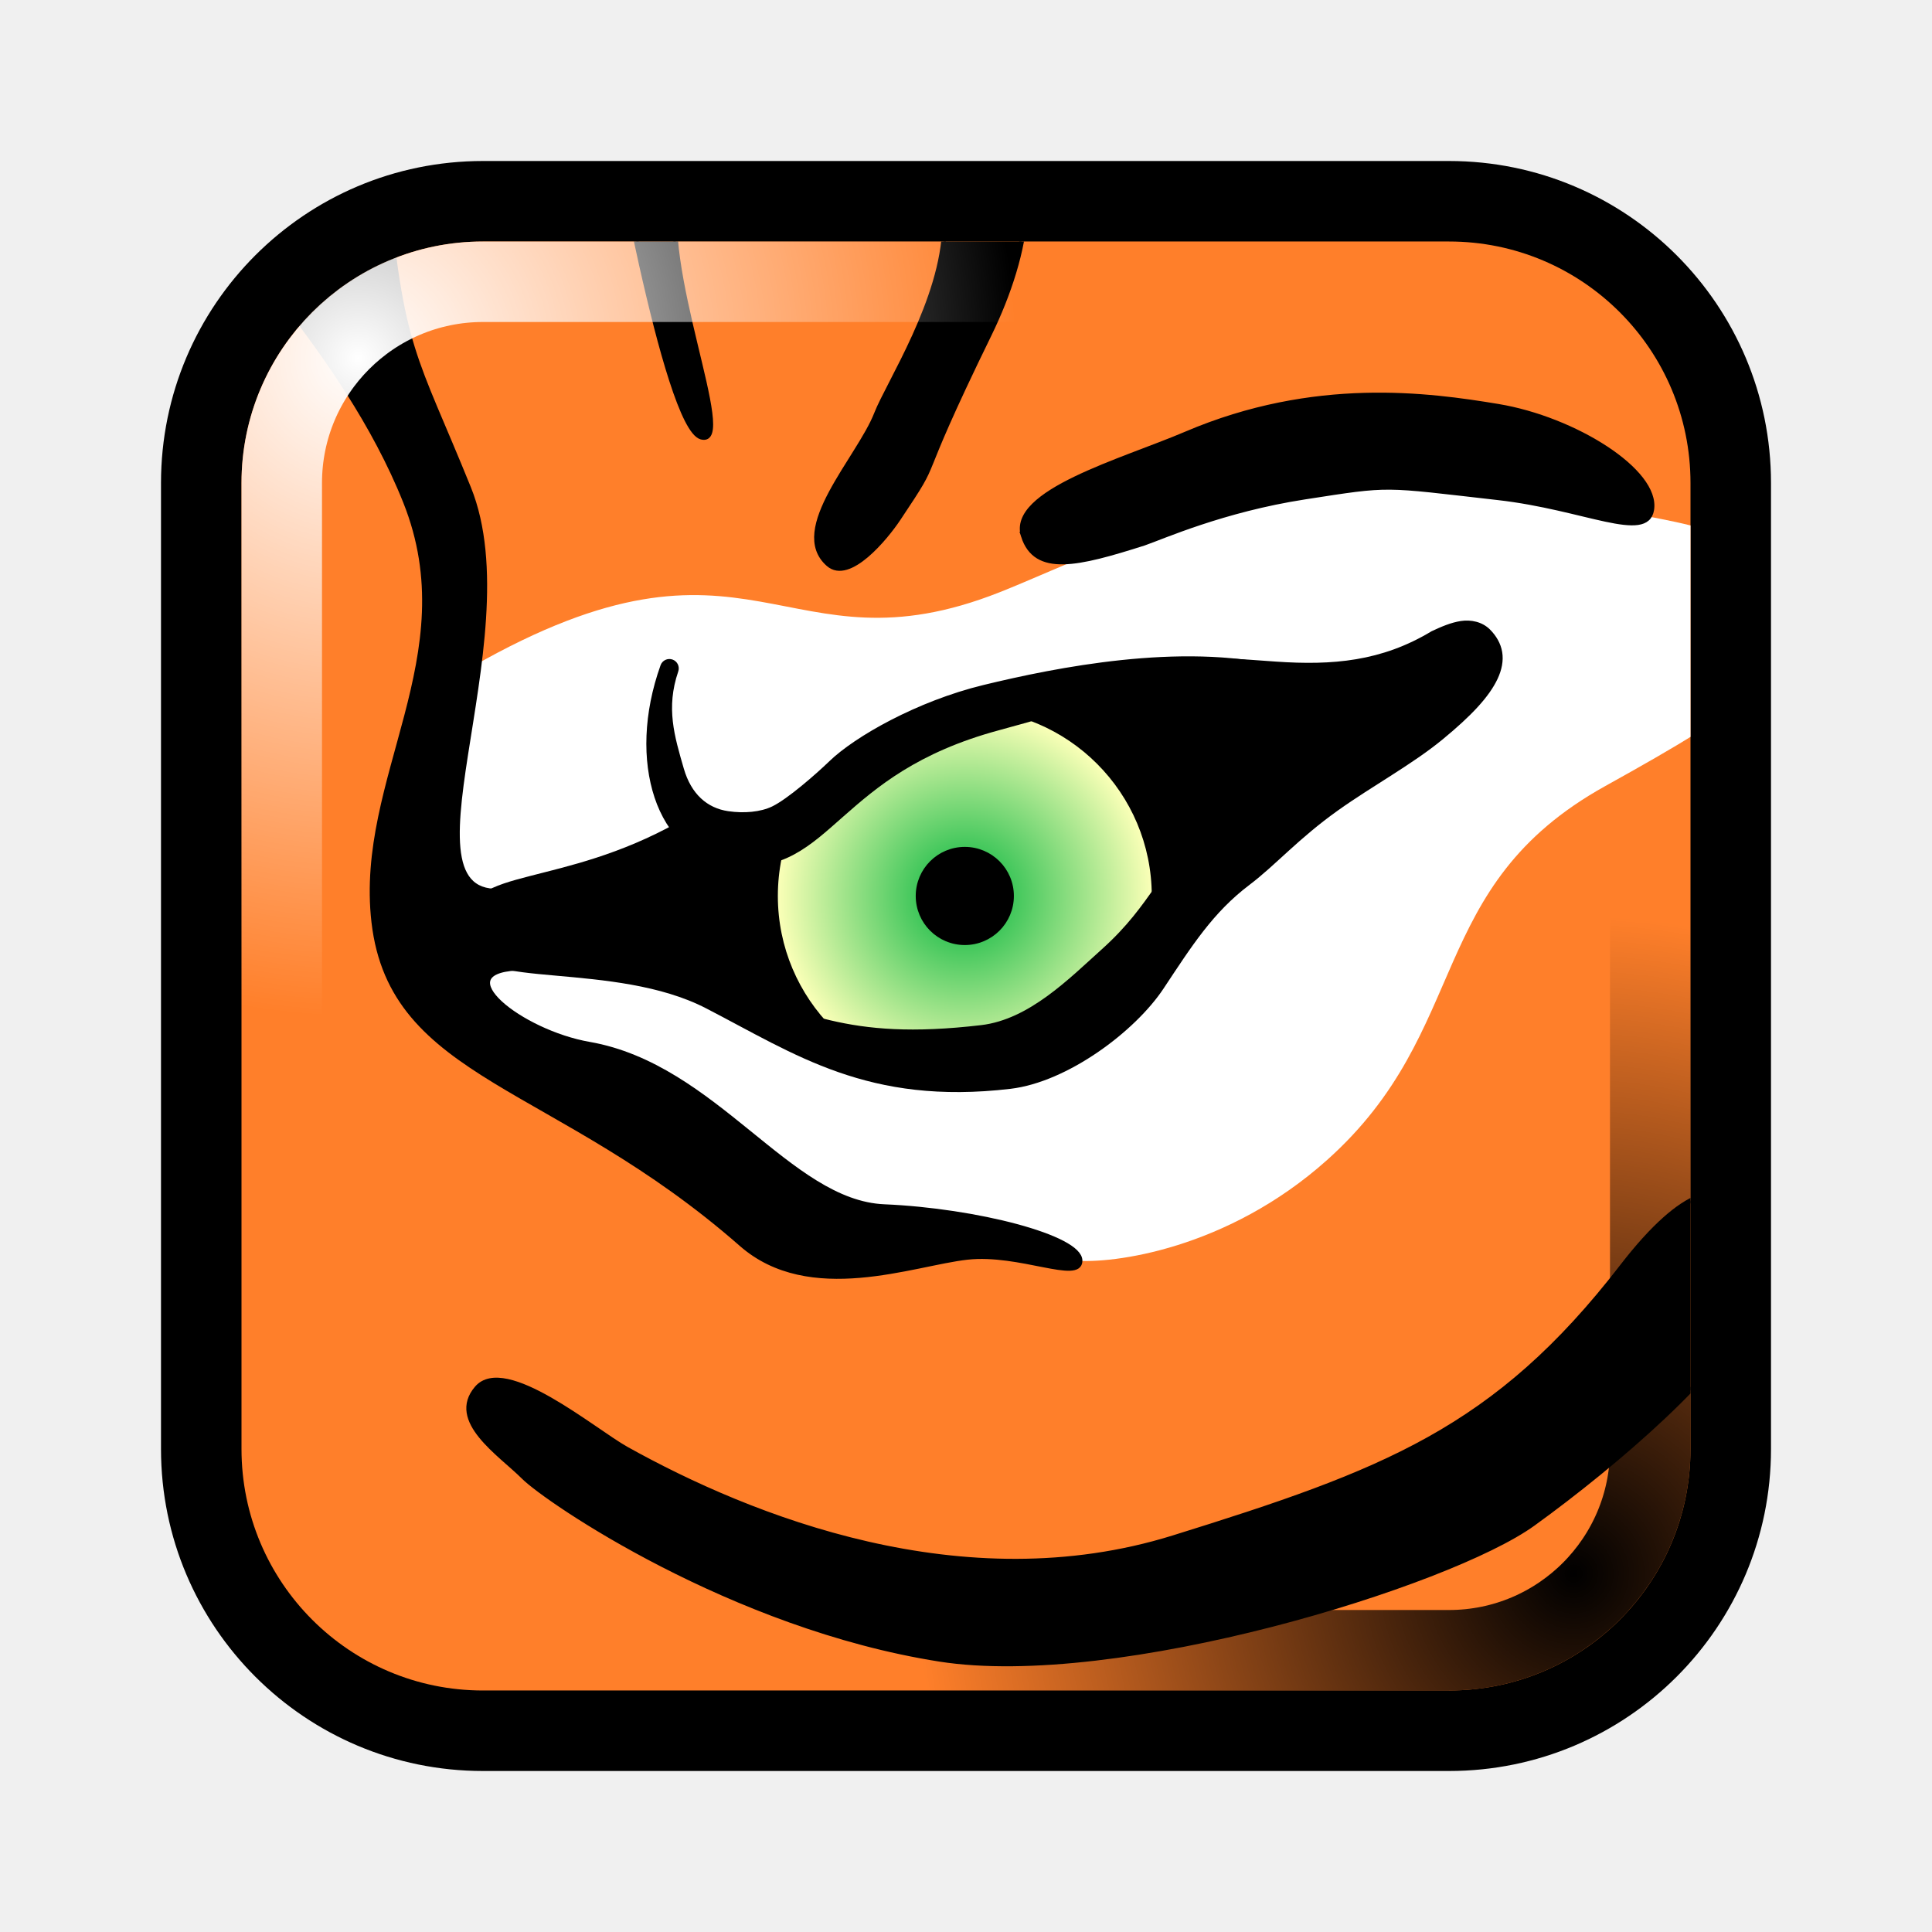
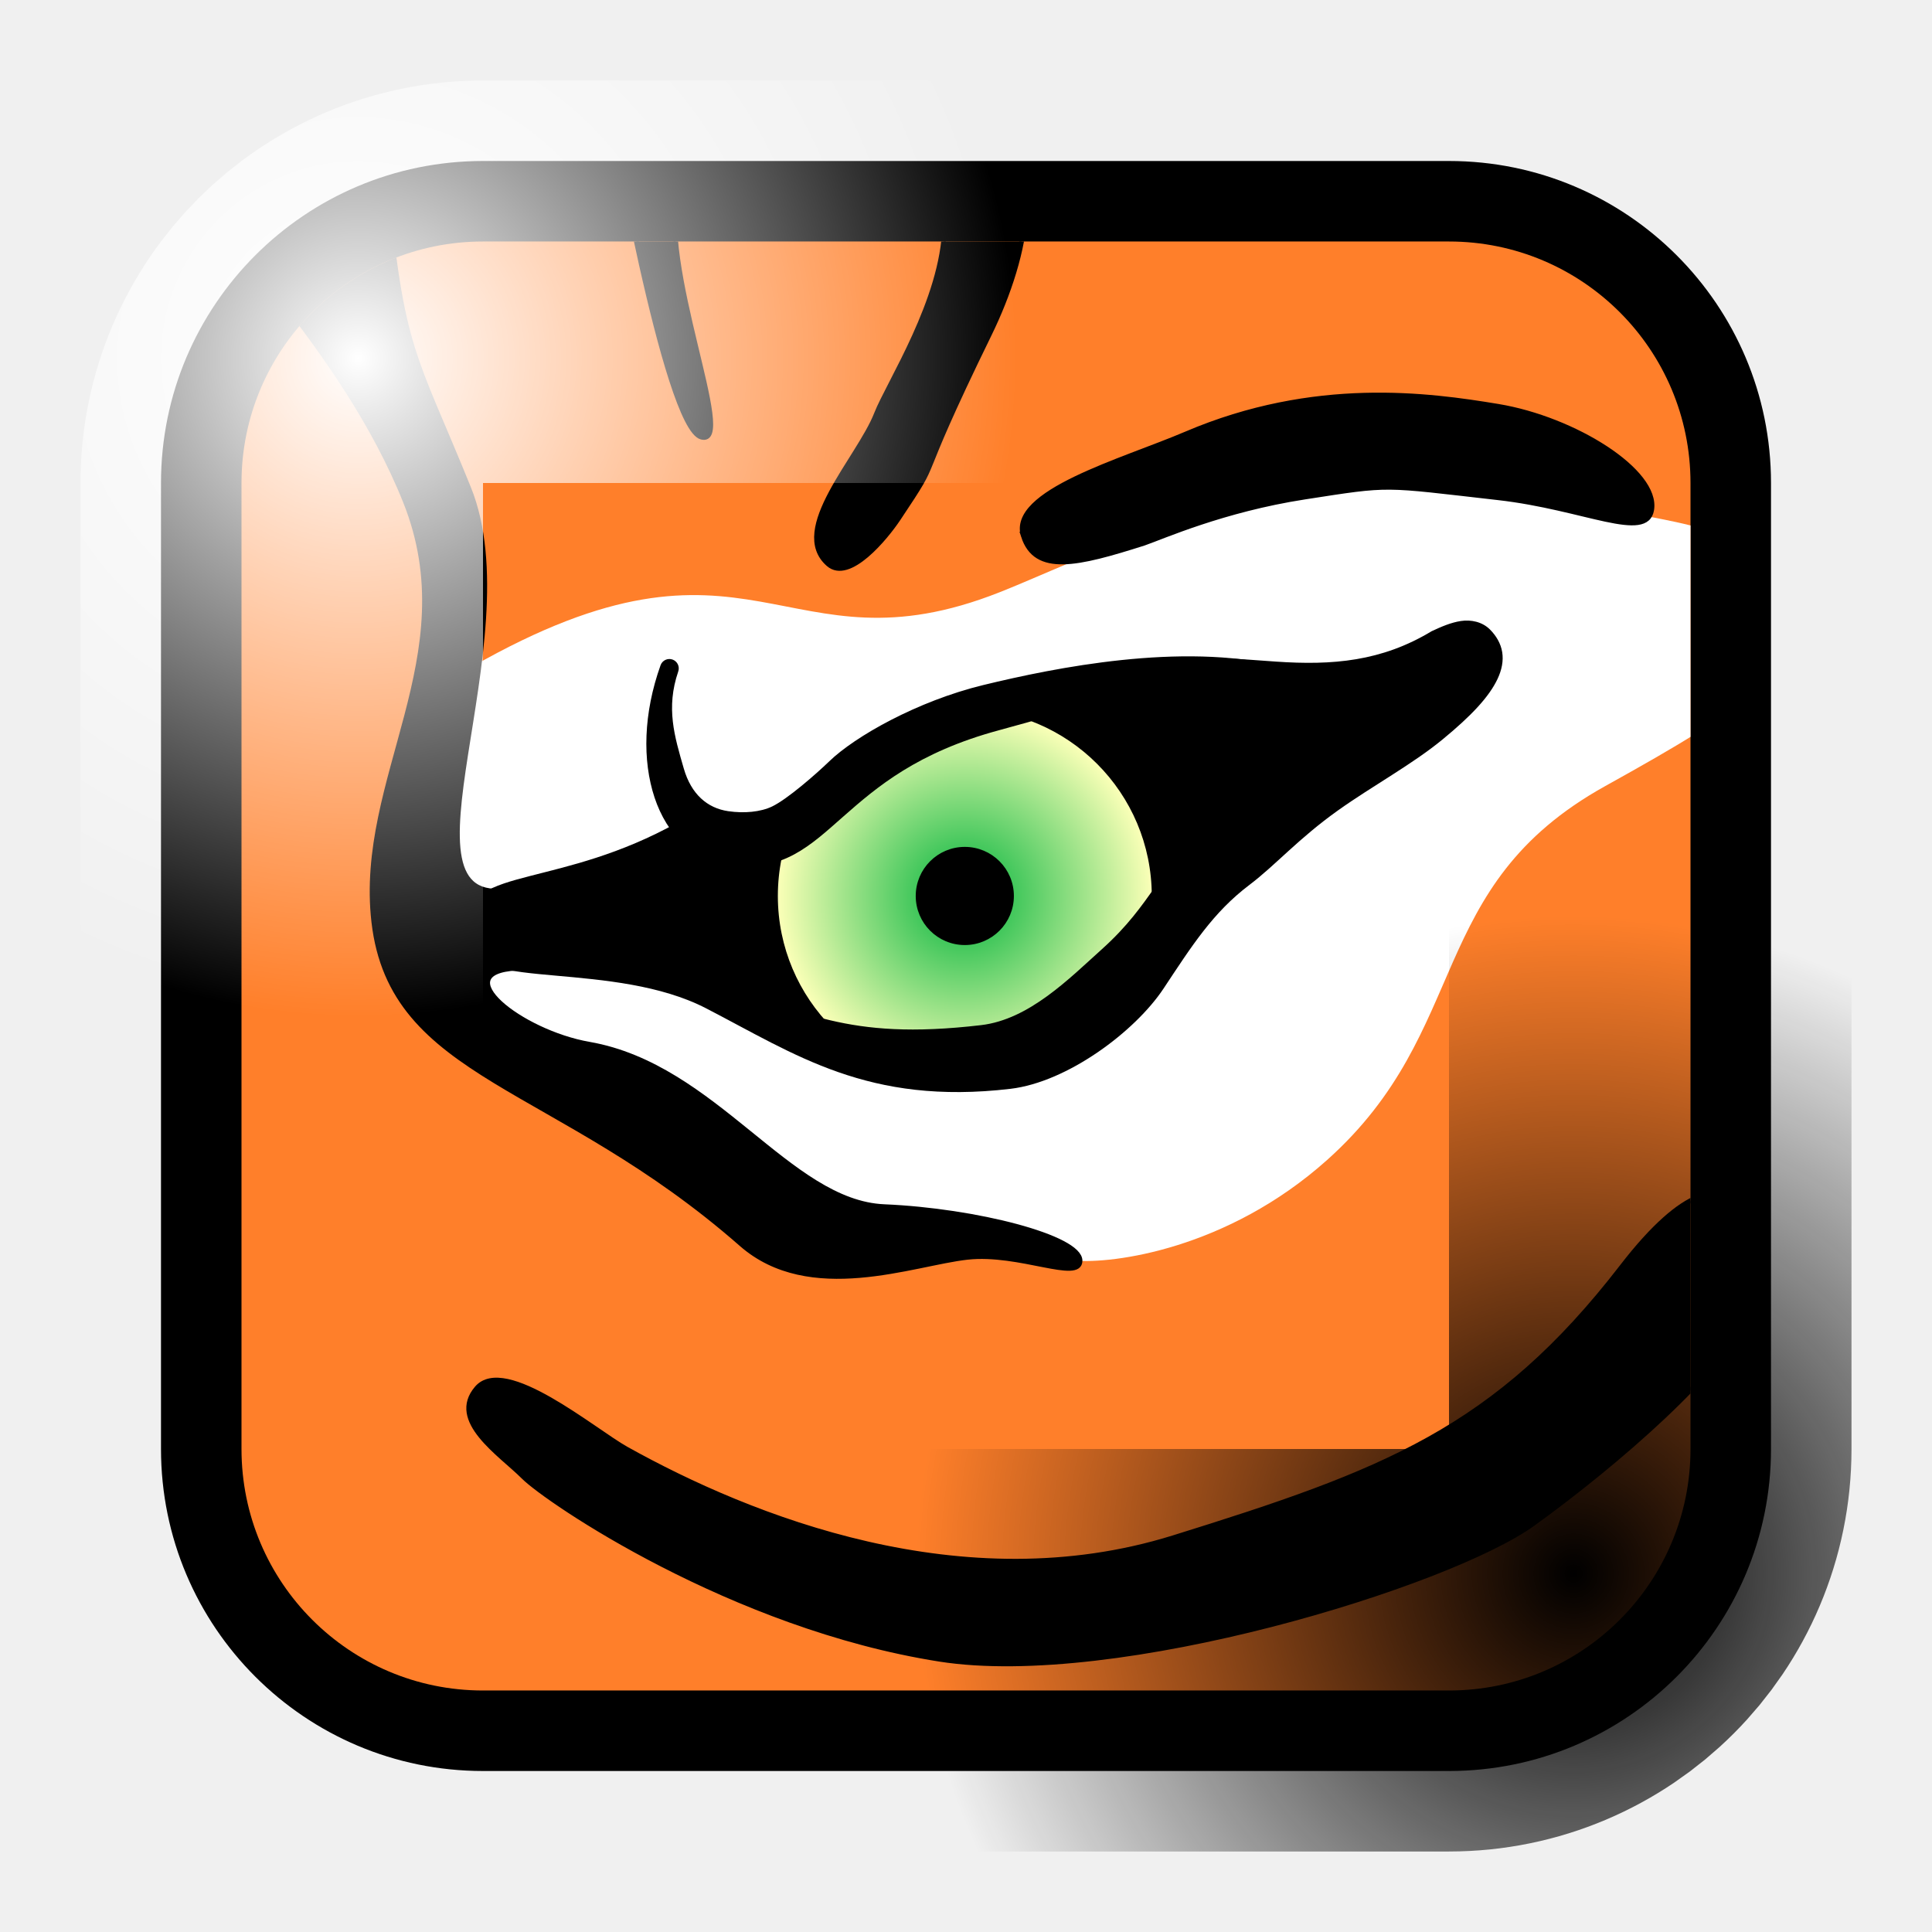
<svg xmlns="http://www.w3.org/2000/svg" xmlns:xlink="http://www.w3.org/1999/xlink" width="48" height="48" id="svg2475" version="1.0">
  <defs id="defs2477">
    <linearGradient id="linearGradient3250">
      <stop style="stop-color:#00b33b;stop-opacity:1;" offset="0" id="stop3252" />
      <stop style="stop-color:#faffb7;stop-opacity:1;" offset="1" id="stop3254" />
    </linearGradient>
    <linearGradient id="linearGradient4670">
      <stop style="stop-color:#ffffff;stop-opacity:1;" offset="0" id="stop4672" />
      <stop style="stop-color:#ffffff;stop-opacity:0;" offset="1" id="stop4674" />
    </linearGradient>
    <linearGradient id="linearGradient4680">
      <stop style="stop-color:#000000;stop-opacity:1;" offset="0" id="stop4682" />
      <stop style="stop-color:#000000;stop-opacity:0;" offset="1" id="stop4684" />
    </linearGradient>
    <radialGradient xlink:href="#linearGradient4670" id="radialGradient3519" gradientUnits="userSpaceOnUse" gradientTransform="matrix(0.1459512,0,0,0.1459518,3.750352,3.750337)" cx="35.326" cy="35.326" fx="35.326" fy="35.326" r="112" />
    <radialGradient xlink:href="#linearGradient3250" id="radialGradient3543" gradientUnits="userSpaceOnUse" cx="412" cy="741.362" fx="412" fy="741.362" r="40" />
    <radialGradient xlink:href="#linearGradient4680" id="radialGradient6774" gradientUnits="userSpaceOnUse" gradientTransform="matrix(0.1459512,0,0,0.1459518,-44.24965,-44.24981)" cx="35.326" cy="35.326" fx="35.326" fy="35.326" r="112" />
    <clipPath clipPathUnits="userSpaceOnUse" id="clipPath1881">
      <rect ry="51.669" y="3453.032" x="958.656" height="310.014" width="310.014" id="rect1883" style="opacity:1;fill:#000000;fill-opacity:1;stroke:none;stroke-width:5;stroke-linecap:round;stroke-linejoin:round;stroke-miterlimit:4;stroke-dasharray:none;stroke-dashoffset:0;stroke-opacity:1" />
    </clipPath>
  </defs>
  <g id="layer1">
    <rect style="fill:#000000;fill-opacity:1;stroke:none;stroke-width:4.762;stroke-linecap:round;stroke-linejoin:round;stroke-miterlimit:4;stroke-dasharray:none;stroke-dashoffset:0;stroke-opacity:1" id="rect3404" width="40" height="40" x="4" y="4" ry="8" />
    <g id="g4636" clip-path="url(#clipPath1881)" transform="matrix(0.1161237,0,0,0.1161237,-105.3227,-394.9789)">
      <rect style="fill:#ff7f2a;fill-opacity:1;stroke:#000000;stroke-width:0.999;stroke-linecap:round;stroke-miterlimit:4;stroke-dasharray:none;stroke-dashoffset:0;stroke-opacity:1" id="rect4598" width="373" height="340" x="935.908" y="3451.556" />
      <path style="fill:#ffffff;fill-opacity:1;fill-rule:evenodd;stroke:none;stroke-width:1px;stroke-linecap:butt;stroke-linejoin:miter;stroke-opacity:1" d="m 1007.908,3544.056 c -11.298,6.459 -10.5,42 -10.5,55 0,13 14,28 30,36 16,8 42,26 59,29 17,3 42.5,6.25 50.5,7 8,0.75 32.571,-2.342 54,-21.5 31.241,-27.93 20.78,-58.489 59.5,-80 31.5,-17.5 38.858,-22.991 38,-38 -1,-17.5 -23.5,-18 -37.5,-21.5 -12.593,-3.148 -53.5,-8 -74,-3 -20.5,5 -43.898,16.208 -56,21 -46.521,18.421 -52.812,-18.409 -113,16 z" id="path4600" />
      <path id="path4602" d="m 1125.938,3516.073 c 2.652,8.205 11.619,6.032 25.775,1.527 3.983,-1.368 16.9,-7.168 34.419,-9.882 18.73,-2.901 16.233,-2.71 41.397,0.146 18.547,2.105 31.765,9.361 32.85,2.547 1.313,-8.24 -16.563,-19.417 -32.87,-22.12 -14.77,-2.449 -39.254,-5.86 -66.802,5.909 -13.557,5.791 -37.817,12.442 -34.768,21.874 z" style="fill:#000000;fill-opacity:1;fill-rule:evenodd;stroke:#000000;stroke-width:1px;stroke-linecap:butt;stroke-linejoin:miter;stroke-opacity:1" />
      <path style="fill:#000000;fill-opacity:1;fill-rule:evenodd;stroke:none;stroke-width:1px;stroke-linecap:butt;stroke-linejoin:miter;stroke-opacity:1" d="m 1099.158,3561.306 c -6,3.25 -22.5,18.5 -29.75,19.25 -7.25,0.75 -10.25,-3.25 -16.25,-1 -6,2.25 -37.25,12 -41,14.5 -3.75,2.5 -5,7.5 -2.5,9.75 2.5,2.25 33.25,4.25 37.5,6.5 4.25,2.25 29.5,14.75 36.75,14.5 7.25,-0.25 34,2 44.25,-2.25 10.25,-4.25 27.75,-30.75 37,-37.5 9.25,-6.75 20,-15.25 30.25,-18.25 10.25,-3 22.25,-11 26.75,-17 4.5,-6 5.75,-11.5 0,-12.75 -5.75,-1.25 -13.75,6.25 -20.75,7.75 -7,1.5 -29.5,1.5 -43,0 -13.5,-1.5 -58.75,17 -59.25,16.5 z" id="path4604" />
      <g transform="translate(689.4083,2839.694)" id="g4606">
        <circle transform="translate(12,12)" id="path4608" style="opacity:1;fill:url(#radialGradient3543);fill-opacity:1;stroke:none;stroke-width:1;stroke-linecap:round;stroke-miterlimit:4;stroke-dasharray:none;stroke-dashoffset:0;stroke-opacity:1" cx="412" cy="741.362" r="40" />
        <circle id="path4610" style="opacity:1;fill:#000000;fill-opacity:1;stroke:#000000;stroke-width:1;stroke-linecap:round;stroke-miterlimit:4;stroke-dasharray:none;stroke-dashoffset:0;stroke-opacity:1" cx="424" cy="753.362" r="10" />
      </g>
      <path style="fill:#000000;fill-opacity:1;fill-rule:evenodd;stroke:none;stroke-width:4;stroke-linecap:round;stroke-linejoin:miter;stroke-miterlimit:4;stroke-dasharray:none;stroke-opacity:1" d="m 1180.826,3543.862 c -21.174,-5.081 -47.953,0.305 -63.435,4.06 -14.192,3.443 -27.516,11.043 -32.962,16.307 -2.896,2.799 -9.009,8.13 -12.256,9.684 -2.461,1.178 -5.942,1.505 -9.389,1.002 -4.476,-0.653 -7.913,-3.635 -9.496,-9.109 -2.017,-6.973 -3.848,-12.987 -1.194,-20.769 0.371,-1.044 -0.175,-2.191 -1.219,-2.562 -1.044,-0.371 -2.191,0.175 -2.562,1.219 -3.667,10.267 -3.921,20.372 -1.281,28.312 2.64,7.94 8.418,13.818 16.375,14.656 5.387,0.567 9.745,-0.475 13.5,-2.5 3.755,-2.025 6.926,-4.947 10.5,-8.094 7.148,-6.293 15.841,-13.752 33.312,-18.469 36.67,-9.899 20.002,-8.99 60.199,-9.738 1.105,-0.026 1.979,-0.942 1.953,-2.047 -0.026,-1.105 -0.942,-1.979 -2.047,-1.953 z" id="path4612" />
      <path style="fill:#000000;fill-opacity:1;fill-rule:evenodd;stroke:none;stroke-width:5;stroke-linecap:butt;stroke-linejoin:miter;stroke-miterlimit:4;stroke-dasharray:none;stroke-opacity:1" d="m 1219.565,3534.225 c -2.091,0.313 -4.128,1.18 -6.281,2.188 -10.689,6.458 -21.196,7.336 -33.312,6.5 -7.568,-0.528 -15.624,-1.278 -22.719,-0.531 -14.007,1.474 -23.688,7.438 -23.688,7.438 l 2.625,4.25 c 0,0 8.731,-5.365 21.594,-6.719 6.341,-0.667 14.209,0 21.844,0.531 7.635,0.533 15.017,0.993 20.969,-0.594 5.731,-1.528 10.811,-4.471 14.812,-6.344 2.001,-0.937 3.718,-1.577 4.875,-1.75 1.157,-0.173 1.491,-0.072 1.938,0.375 0.791,0.791 1.106,1.437 1.219,2.125 0.113,0.688 0.033,1.55 -0.562,2.812 -1.192,2.524 -4.489,6.309 -10.375,11.156 -5.536,4.559 -13.258,7.371 -21.781,10.656 -8.523,3.285 -17.295,7.789 -26.312,14.094 -9.937,6.948 -10.576,14.06 -21.663,24.025 -6.988,6.281 -15.567,15.043 -25.837,16.251 -29.685,3.492 -37.452,-3.542 -56.531,-8.026 -12.076,-2.838 -23.974,-6.627 -34.031,-7.531 -5.028,-0.452 -9.377,-0.91 -12.125,-1.75 -1.374,-0.42 -2.307,-0.939 -2.781,-1.375 -0.474,-0.436 -0.601,-0.697 -0.625,-1.375 -0.074,-2.138 0.412,-2.826 2.094,-3.906 1.681,-1.08 4.729,-2.06 8.719,-3.094 7.979,-2.067 19.655,-4.596 32.812,-11.938 l -2.438,-4.375 c -12.488,6.968 -23.466,9.355 -31.625,11.469 -4.079,1.057 -7.494,1.989 -10.188,3.719 -2.693,1.73 -4.499,4.752 -4.375,8.312 0.066,1.892 0.947,3.677 2.25,4.875 1.303,1.198 2.896,1.921 4.688,2.469 3.584,1.096 8.069,1.483 13.125,1.938 10.113,0.909 22.42,1.95 32.188,7 19.138,9.894 34.675,20.798 65.094,17.219 12.246,-1.441 26.703,-12.313 32.759,-21.444 6.056,-9.13 10.575,-16.292 18.404,-22.205 5.531,-4.178 10.515,-9.94 18.963,-15.945 7.378,-5.246 15.89,-9.847 22.375,-15.188 6.135,-5.052 9.905,-9.066 11.719,-12.906 0.907,-1.92 1.307,-3.875 1,-5.75 -0.307,-1.875 -1.294,-3.513 -2.625,-4.844 -1.675,-1.674 -4.097,-2.125 -6.188,-1.812 z" id="path4614" />
      <path style="fill:#000000;fill-opacity:1;fill-rule:evenodd;stroke:#000000;stroke-width:1px;stroke-linecap:butt;stroke-linejoin:miter;stroke-opacity:1" d="m 1109.074,3449.772 c -0.302,15.69 -12.045,33.628 -14.575,40.121 -3.71,9.521 -18.742,24.8 -10.28,32.191 4.44,3.878 12.27,-5.688 14.961,-9.72 10.157,-15.212 1.974,-3.633 19.506,-39.511 4.095,-8.381 7.327,-18.15 7.621,-26.177 0.858,-23.789 -16.901,-14.529 -17.233,3.096 z" id="path4616" />
      <path style="fill:#000000;fill-opacity:1;fill-rule:evenodd;stroke:#000000;stroke-width:1px;stroke-linecap:butt;stroke-linejoin:miter;stroke-opacity:1" d="m 989.544,3439.664 c 3.182,36.77 6.121,37.462 17.722,66.129 13.24,32.718 -17.883,90.667 8.79,85.961 15.08,4.02 12.77,8.339 1.45,16.752 -15.281,0.824 0.818,13.69 15.556,16.263 26.967,4.709 42.697,33.9 63.136,34.753 19.543,0.83 41.87,6.562 41.87,11.562 0,4.596 -12.905,-1.944 -24.13,-0.707 -11.575,1.276 -33.705,10.026 -48.349,-2.828 -39.627,-34.786 -74.758,-35.335 -78.63,-68.934 -3.548,-30.788 19.998,-56.777 6.774,-89.899 -13.224,-33.122 -42.368,-59.712 -43.252,-66.209 z" id="path4618" />
      <path style="fill:#000000;fill-opacity:1;fill-rule:evenodd;stroke:#000000;stroke-width:1px;stroke-linecap:butt;stroke-linejoin:miter;stroke-opacity:1" d="m 1037.234,3422.765 c 0,0 12.021,70.004 19.799,72.125 7.778,2.121 -9.614,-37.241 -4.879,-53.619 6.712,-23.215 21.142,-28.406 21.142,-28.406 z" id="path4620" />
      <path id="path4634" d="m 1041,3711.362 c 26.511,14.786 72,33 117,19 45,-14 69,-23 96,-58 27,-35 32,-2 27,10 -5,12 -28,32 -46,45 -18,13 -89.138,34.956 -127,29 -44.5,-7 -84,-34 -89,-39 -5,-5 -16,-12 -10,-19 6,-7 25.015,9.104 32,13 z" style="fill:#000000;fill-opacity:1;fill-rule:evenodd;stroke:#000000;stroke-width:1px;stroke-linecap:butt;stroke-linejoin:miter;stroke-opacity:1" />
    </g>
-     <rect ry="5" y="7" x="7" height="34" width="34" id="rect3419" style="fill:none;fill-opacity:1;stroke:url(#radialGradient3519);stroke-width:2;stroke-linecap:round;stroke-linejoin:round;stroke-miterlimit:4;stroke-dasharray:none;stroke-dashoffset:0;stroke-opacity:1" />
-     <rect style="fill:none;fill-opacity:1;stroke:url(#radialGradient6774);stroke-width:2;stroke-linecap:round;stroke-linejoin:round;stroke-miterlimit:4;stroke-dasharray:none;stroke-dashoffset:0;stroke-opacity:1" id="rect6772" width="34" height="34" x="-41" y="-41" ry="5" transform="scale(-1)" />
+     <rect ry="5" y="7" x="7" height="34" width="34" id="rect3419" style="fill:none;fill-opacity:1;stroke:url(#radialGradient3519);stroke-width:10;stroke-linecap:round;stroke-linejoin:round;stroke-miterlimit:4;stroke-dasharray:none;stroke-dashoffset:0;stroke-opacity:1" />
+     <rect style="fill:none;fill-opacity:1;stroke:url(#radialGradient6774);stroke-width:10;stroke-linecap:round;stroke-linejoin:round;stroke-miterlimit:4;stroke-dasharray:none;stroke-dashoffset:0;stroke-opacity:1" id="rect6772" width="34" height="34" x="-41" y="-41" ry="5" transform="scale(-1)" />
  </g>
</svg>
